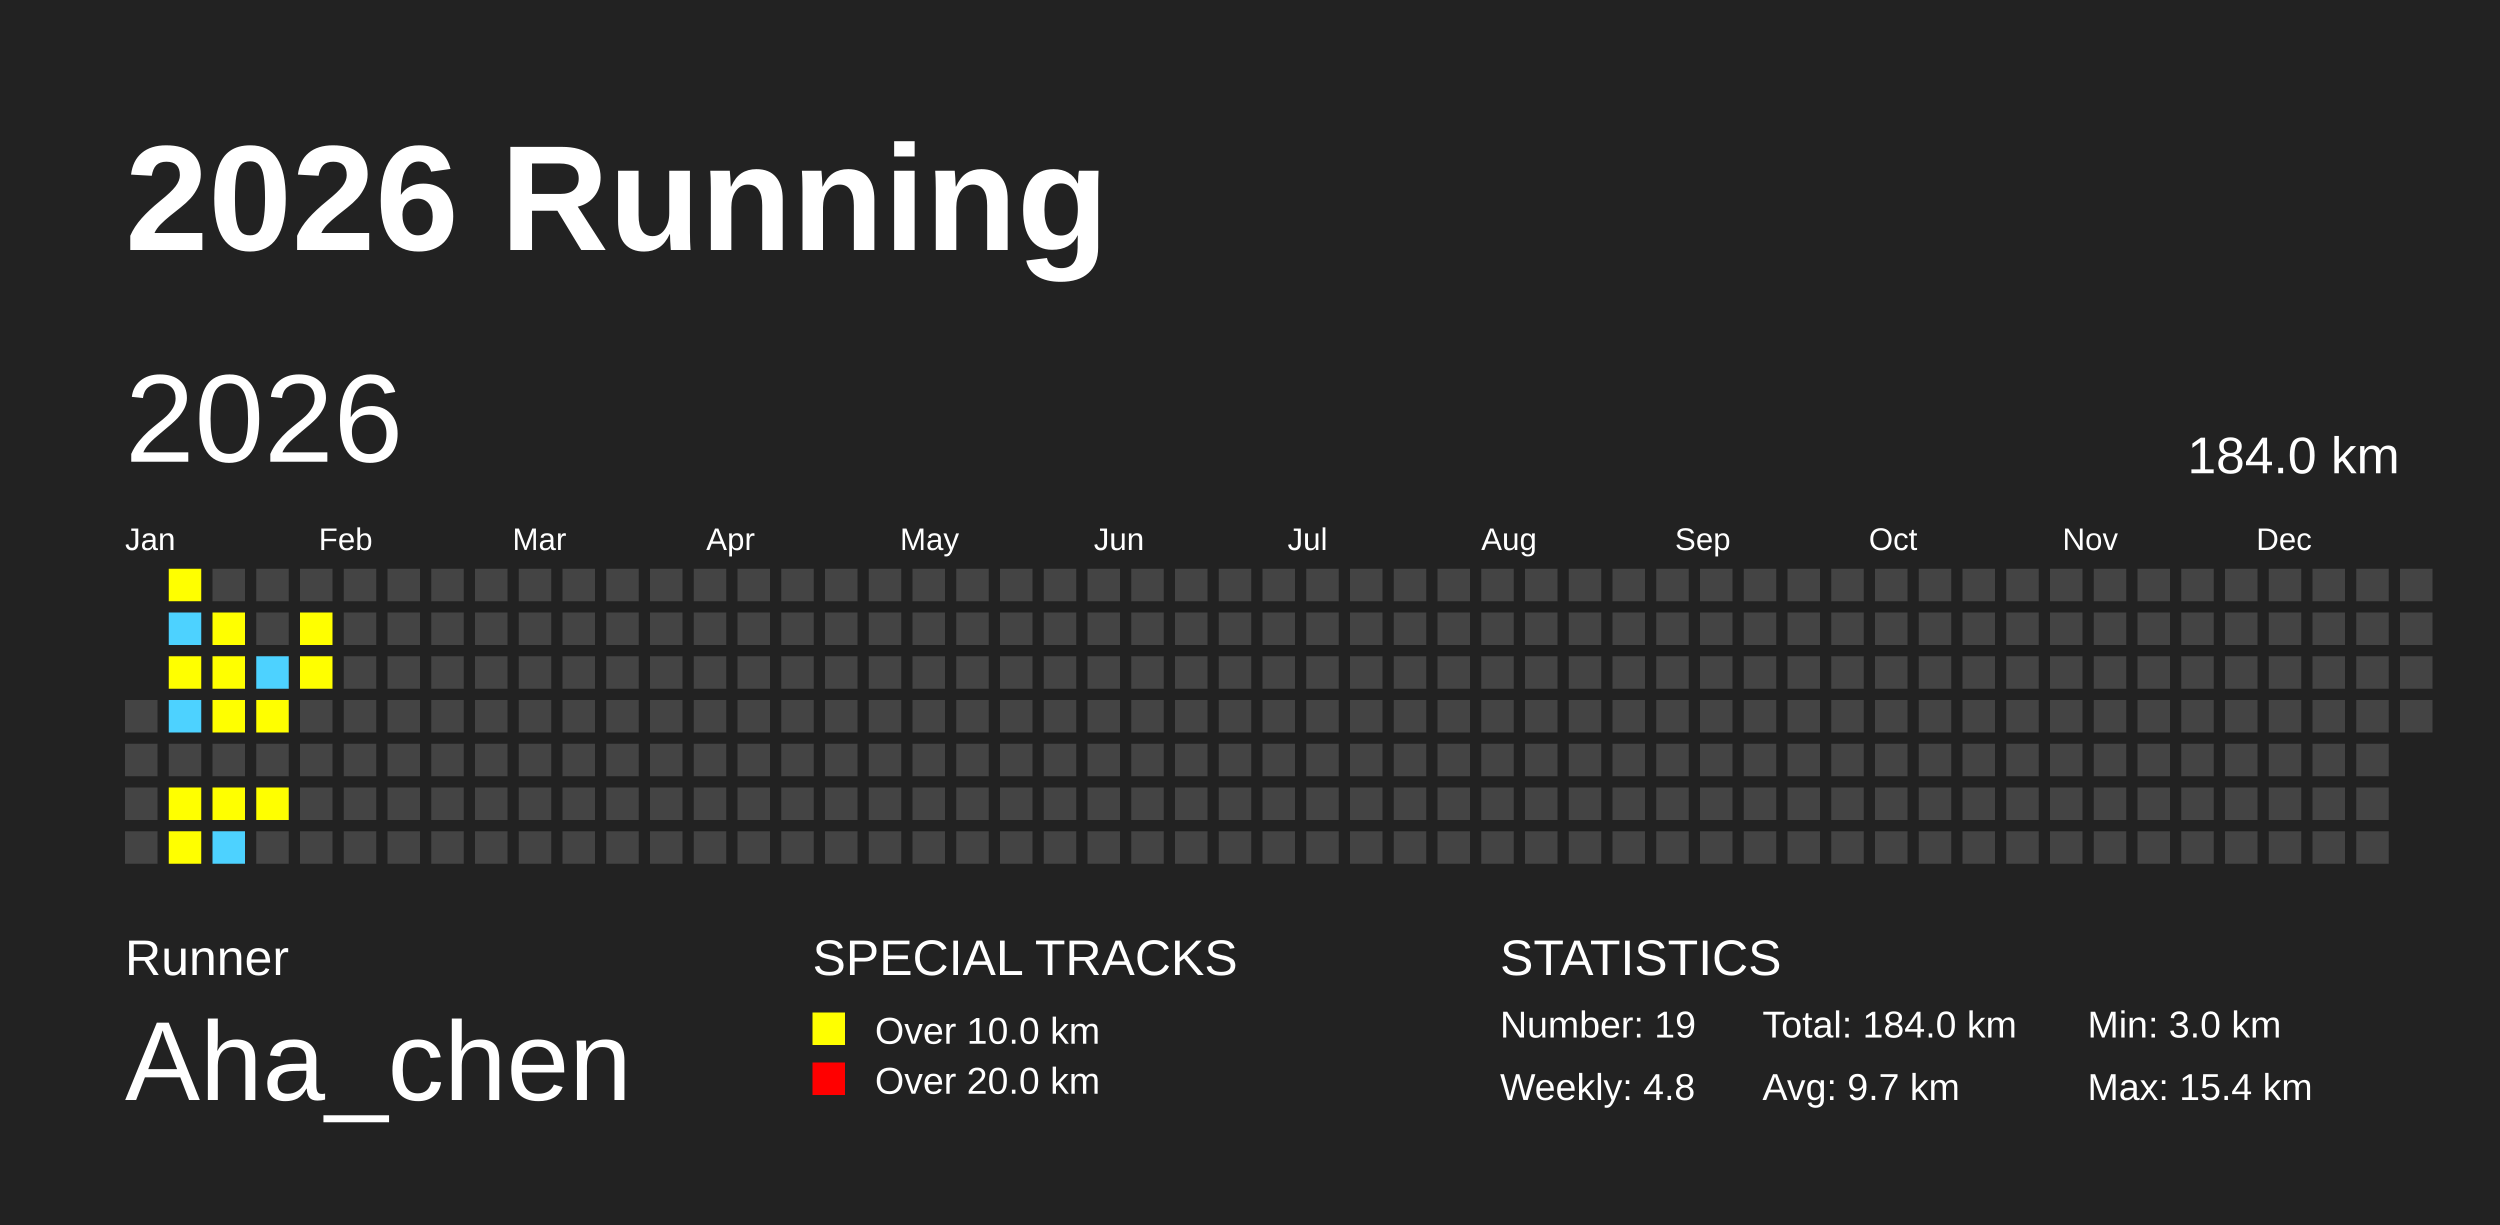
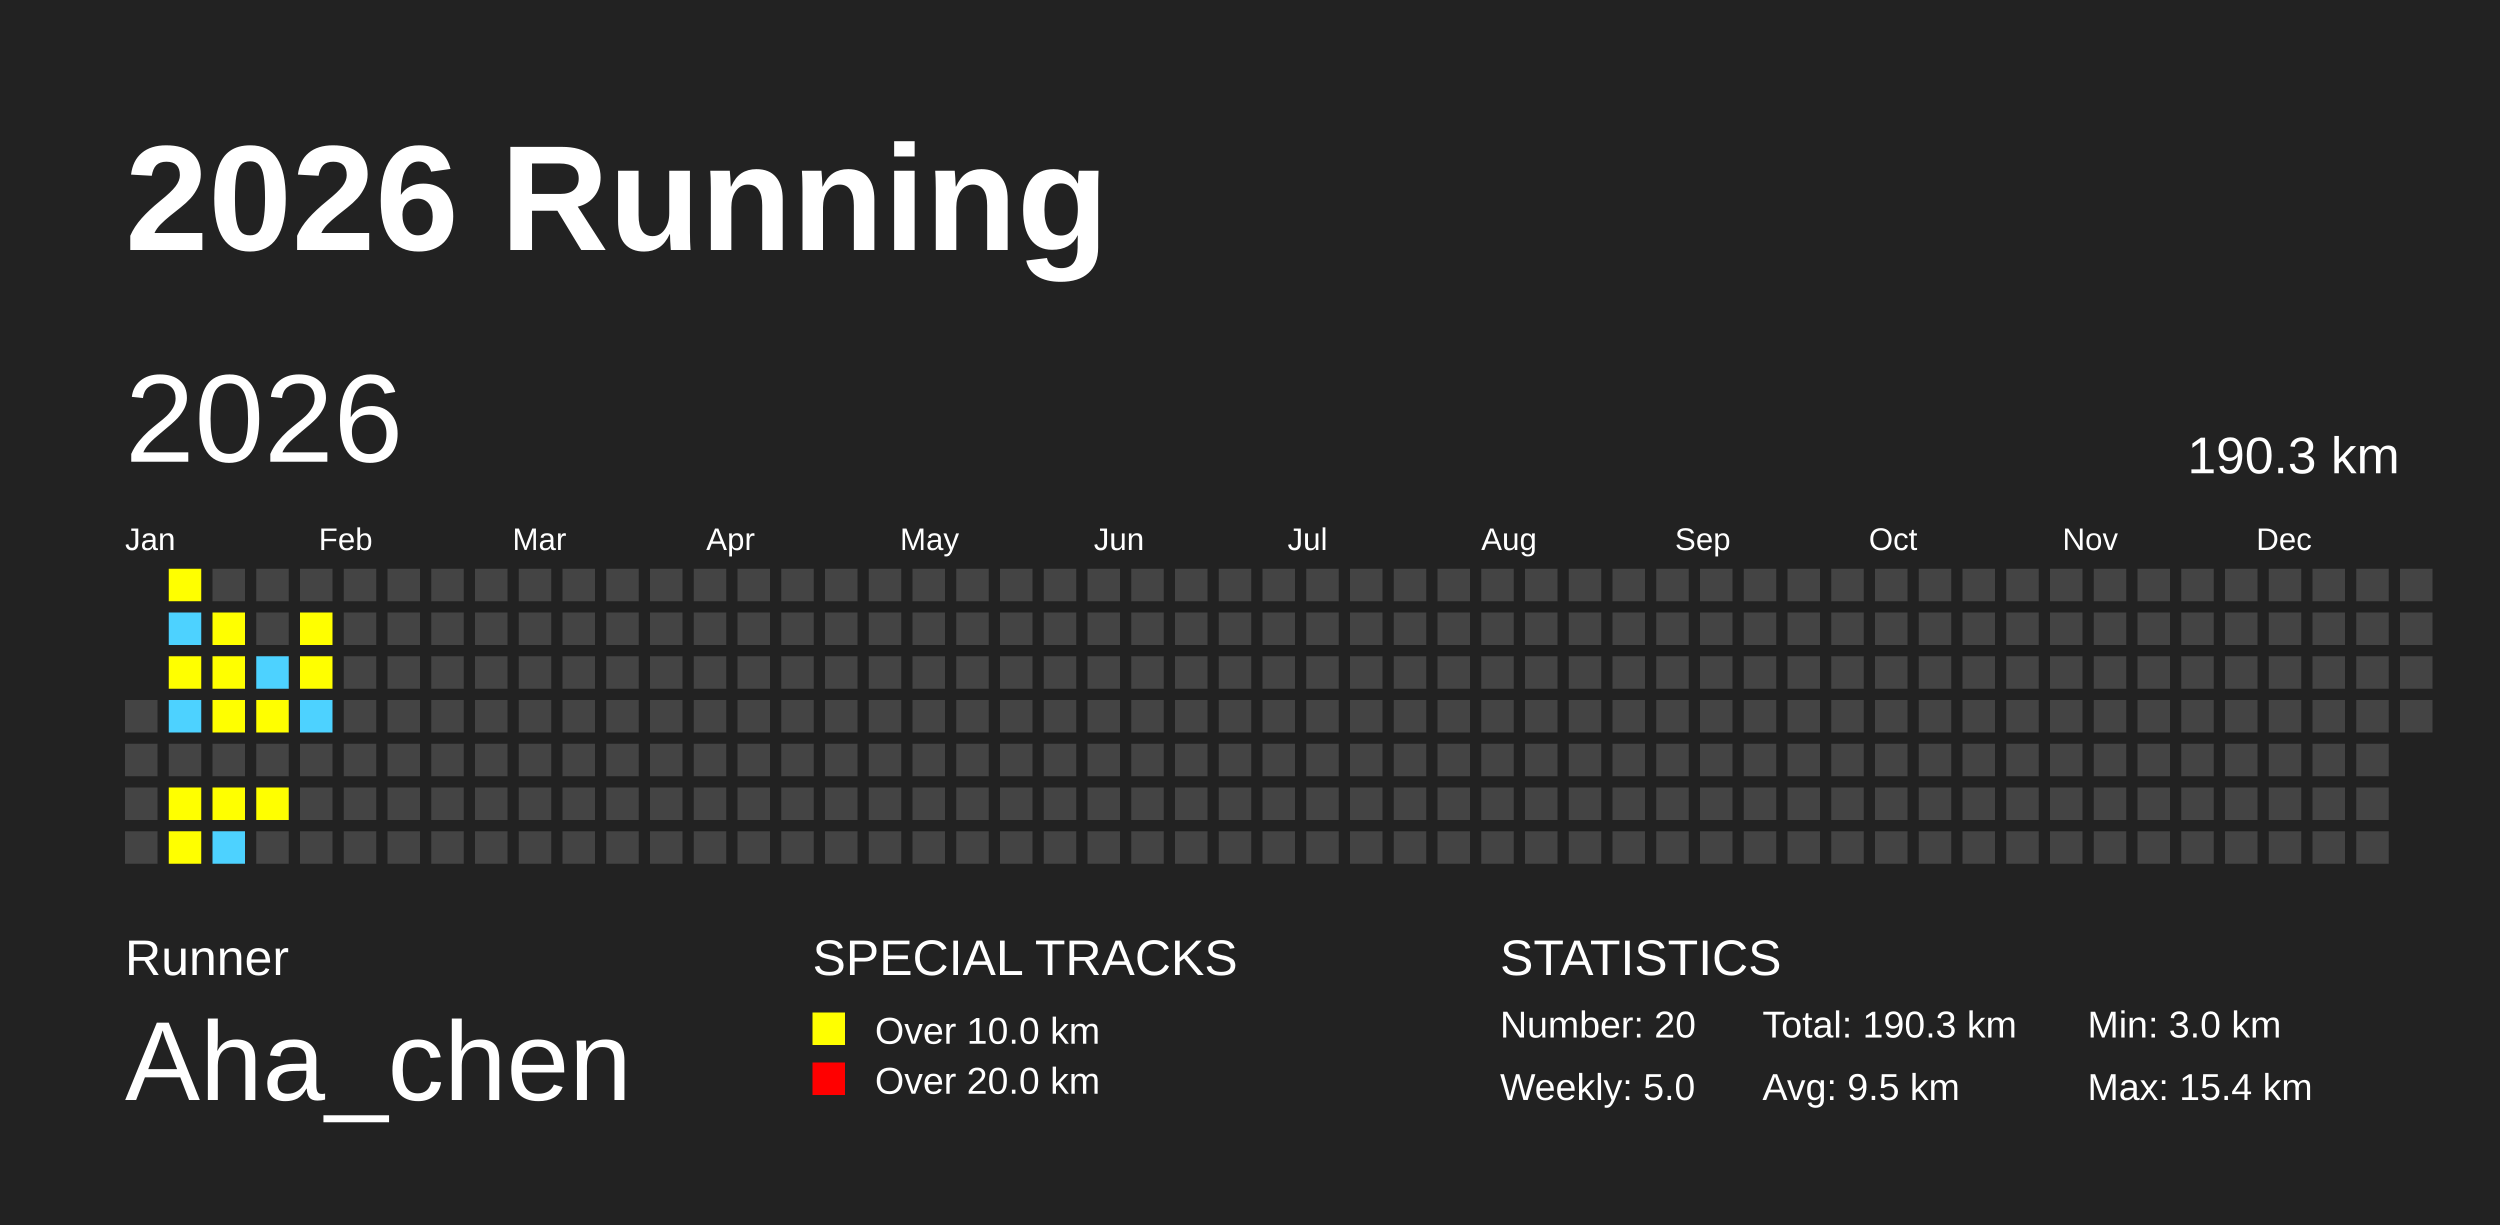
<svg xmlns="http://www.w3.org/2000/svg" baseProfile="full" height="98mm" version="1.1" viewBox="0,0,200,98" width="200mm">
  <defs />
  <rect fill="#222222" height="98" width="200" x="0" y="0" />
  <text fill="#FFFFFF" style="font-size:12px; font-family:Arial; font-weight:bold;" x="10" y="20">2026 Running</text>
  <text fill="#FFFFFF" style="font-size:4px; font-family:Arial" x="10" y="78">Runner</text>
  <text fill="#FFFFFF" style="font-size:9px; font-family:Arial" x="10" y="88">Aha_chen</text>
  <text fill="#FFFFFF" style="font-size:4px; font-family:Arial" x="65" y="78">SPECIAL TRACKS</text>
  <rect fill="yellow" height="2.6" width="2.6" x="65" y="81" />
  <text fill="#FFFFFF" style="font-size:3px; font-family:Arial" x="70" y="83.5">Over 10.0 km</text>
  <rect fill="red" height="2.6" width="2.6" x="65" y="85" />
  <text fill="#FFFFFF" style="font-size:3px; font-family:Arial" x="70" y="87.5">Over 20.0 km</text>
  <text fill="#FFFFFF" style="font-size:4px; font-family:Arial" x="120" y="78">STATISTICS</text>
-   <text fill="#FFFFFF" style="font-size:3px; font-family:Arial" x="120" y="83">Number: 19</text>
-   <text fill="#FFFFFF" style="font-size:3px; font-family:Arial" x="120" y="88">Weekly: 4.8</text>
-   <text fill="#FFFFFF" style="font-size:3px; font-family:Arial" x="141" y="83">Total: 184.0 km</text>
-   <text fill="#FFFFFF" style="font-size:3px; font-family:Arial" x="141" y="88">Avg: 9.7 km</text>
+   <text fill="#FFFFFF" style="font-size:3px; font-family:Arial" x="120" y="83">Number: 20</text>
+   <text fill="#FFFFFF" style="font-size:3px; font-family:Arial" x="120" y="88">Weekly: 5.0</text>
+   <text fill="#FFFFFF" style="font-size:3px; font-family:Arial" x="141" y="83">Total: 190.3 km</text>
+   <text fill="#FFFFFF" style="font-size:3px; font-family:Arial" x="141" y="88">Avg: 9.5 km</text>
  <text fill="#FFFFFF" style="font-size:3px; font-family:Arial" x="167" y="83">Min: 3.0 km</text>
  <text fill="#FFFFFF" style="font-size:3px; font-family:Arial" x="167" y="88">Max: 15.4 km</text>
  <text dominant-baseline="hanging" fill="#FFFFFF" style="font-size:10.0px; font-family:Arial;" x="10" y="30">2026</text>
-   <text dominant-baseline="hanging" fill="#FFFFFF" style="font-size:4.125px; font-family:Arial;" x="175" y="35">184.0 km</text>
+   <text dominant-baseline="hanging" fill="#FFFFFF" style="font-size:4.125px; font-family:Arial;" x="175" y="35">190.3 km</text>
  <text fill="#FFFFFF" style="font-size:2.5px; font-family:Arial" x="10.0" y="44">Jan</text>
  <text fill="#FFFFFF" style="font-size:2.5px; font-family:Arial" x="25.5" y="44">Feb</text>
  <text fill="#FFFFFF" style="font-size:2.5px; font-family:Arial" x="41.0" y="44">Mar</text>
  <text fill="#FFFFFF" style="font-size:2.5px; font-family:Arial" x="56.5" y="44">Apr</text>
  <text fill="#FFFFFF" style="font-size:2.5px; font-family:Arial" x="72.0" y="44">May</text>
  <text fill="#FFFFFF" style="font-size:2.5px; font-family:Arial" x="87.5" y="44">Jun</text>
  <text fill="#FFFFFF" style="font-size:2.5px; font-family:Arial" x="103.0" y="44">Jul</text>
  <text fill="#FFFFFF" style="font-size:2.5px; font-family:Arial" x="118.5" y="44">Aug</text>
  <text fill="#FFFFFF" style="font-size:2.5px; font-family:Arial" x="134.0" y="44">Sep</text>
  <text fill="#FFFFFF" style="font-size:2.5px; font-family:Arial" x="149.5" y="44">Oct</text>
  <text fill="#FFFFFF" style="font-size:2.5px; font-family:Arial" x="165.0" y="44">Nov</text>
  <text fill="#FFFFFF" style="font-size:2.5px; font-family:Arial" x="180.5" y="44">Dec</text>
  <rect fill="#444444" height="2.6" width="2.6" x="10.0" y="56.0" />
  <rect fill="#444444" height="2.6" width="2.6" x="10.0" y="59.5" />
  <rect fill="#444444" height="2.6" width="2.6" x="10.0" y="63.0" />
  <rect fill="#444444" height="2.6" width="2.6" x="10.0" y="66.5" />
  <rect fill="yellow" height="2.6" width="2.6" x="13.5" y="45.5" />
  <rect fill="#4DD2FF" height="2.6" width="2.6" x="13.5" y="49.0" />
  <rect fill="yellow" height="2.6" width="2.6" x="13.5" y="52.5" />
  <rect fill="#4DD2FF" height="2.6" width="2.6" x="13.5" y="56.0" />
  <rect fill="#444444" height="2.6" width="2.6" x="13.5" y="59.5" />
  <rect fill="yellow" height="2.6" width="2.6" x="13.5" y="63.0" />
  <rect fill="yellow" height="2.6" width="2.6" x="13.5" y="66.5" />
  <rect fill="#444444" height="2.6" width="2.6" x="17.0" y="45.5" />
  <rect fill="yellow" height="2.6" width="2.6" x="17.0" y="49.0" />
  <rect fill="yellow" height="2.6" width="2.6" x="17.0" y="52.5" />
  <rect fill="yellow" height="2.6" width="2.6" x="17.0" y="56.0" />
  <rect fill="#444444" height="2.6" width="2.6" x="17.0" y="59.5" />
  <rect fill="yellow" height="2.6" width="2.6" x="17.0" y="63.0" />
  <rect fill="#4DD2FF" height="2.6" width="2.6" x="17.0" y="66.5" />
  <rect fill="#444444" height="2.6" width="2.6" x="20.5" y="45.5" />
  <rect fill="#444444" height="2.6" width="2.6" x="20.5" y="49.0" />
  <rect fill="#4DD2FF" height="2.6" width="2.6" x="20.5" y="52.5" />
  <rect fill="yellow" height="2.6" width="2.6" x="20.5" y="56.0" />
  <rect fill="#444444" height="2.6" width="2.6" x="20.5" y="59.5" />
  <rect fill="yellow" height="2.6" width="2.6" x="20.5" y="63.0" />
  <rect fill="#444444" height="2.6" width="2.6" x="20.5" y="66.5" />
  <rect fill="#444444" height="2.6" width="2.6" x="24.0" y="45.5" />
  <rect fill="yellow" height="2.6" width="2.6" x="24.0" y="49.0" />
  <rect fill="yellow" height="2.6" width="2.6" x="24.0" y="52.5" />
-   <rect fill="#444444" height="2.6" width="2.6" x="24.0" y="56.0" />
+   <rect fill="#4DD2FF" height="2.6" width="2.6" x="24.0" y="56.0" />
  <rect fill="#444444" height="2.6" width="2.6" x="24.0" y="59.5" />
  <rect fill="#444444" height="2.6" width="2.6" x="24.0" y="63.0" />
  <rect fill="#444444" height="2.6" width="2.6" x="24.0" y="66.5" />
  <rect fill="#444444" height="2.6" width="2.6" x="27.5" y="45.5" />
  <rect fill="#444444" height="2.6" width="2.6" x="27.5" y="49.0" />
  <rect fill="#444444" height="2.6" width="2.6" x="27.5" y="52.5" />
  <rect fill="#444444" height="2.6" width="2.6" x="27.5" y="56.0" />
  <rect fill="#444444" height="2.6" width="2.6" x="27.5" y="59.5" />
  <rect fill="#444444" height="2.6" width="2.6" x="27.5" y="63.0" />
  <rect fill="#444444" height="2.6" width="2.6" x="27.5" y="66.5" />
  <rect fill="#444444" height="2.6" width="2.6" x="31.0" y="45.5" />
  <rect fill="#444444" height="2.6" width="2.6" x="31.0" y="49.0" />
  <rect fill="#444444" height="2.6" width="2.6" x="31.0" y="52.5" />
  <rect fill="#444444" height="2.6" width="2.6" x="31.0" y="56.0" />
  <rect fill="#444444" height="2.6" width="2.6" x="31.0" y="59.5" />
  <rect fill="#444444" height="2.6" width="2.6" x="31.0" y="63.0" />
  <rect fill="#444444" height="2.6" width="2.6" x="31.0" y="66.5" />
  <rect fill="#444444" height="2.6" width="2.6" x="34.5" y="45.5" />
  <rect fill="#444444" height="2.6" width="2.6" x="34.5" y="49.0" />
  <rect fill="#444444" height="2.6" width="2.6" x="34.5" y="52.5" />
  <rect fill="#444444" height="2.6" width="2.6" x="34.5" y="56.0" />
  <rect fill="#444444" height="2.6" width="2.6" x="34.5" y="59.5" />
  <rect fill="#444444" height="2.6" width="2.6" x="34.5" y="63.0" />
  <rect fill="#444444" height="2.6" width="2.6" x="34.5" y="66.5" />
  <rect fill="#444444" height="2.6" width="2.6" x="38.0" y="45.5" />
  <rect fill="#444444" height="2.6" width="2.6" x="38.0" y="49.0" />
  <rect fill="#444444" height="2.6" width="2.6" x="38.0" y="52.5" />
  <rect fill="#444444" height="2.6" width="2.6" x="38.0" y="56.0" />
  <rect fill="#444444" height="2.6" width="2.6" x="38.0" y="59.5" />
  <rect fill="#444444" height="2.6" width="2.6" x="38.0" y="63.0" />
  <rect fill="#444444" height="2.6" width="2.6" x="38.0" y="66.5" />
  <rect fill="#444444" height="2.6" width="2.6" x="41.5" y="45.5" />
  <rect fill="#444444" height="2.6" width="2.6" x="41.5" y="49.0" />
  <rect fill="#444444" height="2.6" width="2.6" x="41.5" y="52.5" />
  <rect fill="#444444" height="2.6" width="2.6" x="41.5" y="56.0" />
  <rect fill="#444444" height="2.6" width="2.6" x="41.5" y="59.5" />
  <rect fill="#444444" height="2.6" width="2.6" x="41.5" y="63.0" />
  <rect fill="#444444" height="2.6" width="2.6" x="41.5" y="66.5" />
  <rect fill="#444444" height="2.6" width="2.6" x="45.0" y="45.5" />
  <rect fill="#444444" height="2.6" width="2.6" x="45.0" y="49.0" />
  <rect fill="#444444" height="2.6" width="2.6" x="45.0" y="52.5" />
  <rect fill="#444444" height="2.6" width="2.6" x="45.0" y="56.0" />
  <rect fill="#444444" height="2.6" width="2.6" x="45.0" y="59.5" />
  <rect fill="#444444" height="2.6" width="2.6" x="45.0" y="63.0" />
  <rect fill="#444444" height="2.6" width="2.6" x="45.0" y="66.5" />
  <rect fill="#444444" height="2.6" width="2.6" x="48.5" y="45.5" />
  <rect fill="#444444" height="2.6" width="2.6" x="48.5" y="49.0" />
  <rect fill="#444444" height="2.6" width="2.6" x="48.5" y="52.5" />
  <rect fill="#444444" height="2.6" width="2.6" x="48.5" y="56.0" />
  <rect fill="#444444" height="2.6" width="2.6" x="48.5" y="59.5" />
  <rect fill="#444444" height="2.6" width="2.6" x="48.5" y="63.0" />
  <rect fill="#444444" height="2.6" width="2.6" x="48.5" y="66.5" />
  <rect fill="#444444" height="2.6" width="2.6" x="52.0" y="45.5" />
  <rect fill="#444444" height="2.6" width="2.6" x="52.0" y="49.0" />
  <rect fill="#444444" height="2.6" width="2.6" x="52.0" y="52.5" />
  <rect fill="#444444" height="2.6" width="2.6" x="52.0" y="56.0" />
  <rect fill="#444444" height="2.6" width="2.6" x="52.0" y="59.5" />
  <rect fill="#444444" height="2.6" width="2.6" x="52.0" y="63.0" />
  <rect fill="#444444" height="2.6" width="2.6" x="52.0" y="66.5" />
  <rect fill="#444444" height="2.6" width="2.6" x="55.5" y="45.5" />
  <rect fill="#444444" height="2.6" width="2.6" x="55.5" y="49.0" />
  <rect fill="#444444" height="2.6" width="2.6" x="55.5" y="52.5" />
  <rect fill="#444444" height="2.6" width="2.6" x="55.5" y="56.0" />
  <rect fill="#444444" height="2.6" width="2.6" x="55.5" y="59.5" />
  <rect fill="#444444" height="2.6" width="2.6" x="55.5" y="63.0" />
  <rect fill="#444444" height="2.6" width="2.6" x="55.5" y="66.5" />
  <rect fill="#444444" height="2.6" width="2.6" x="59.0" y="45.5" />
  <rect fill="#444444" height="2.6" width="2.6" x="59.0" y="49.0" />
  <rect fill="#444444" height="2.6" width="2.6" x="59.0" y="52.5" />
  <rect fill="#444444" height="2.6" width="2.6" x="59.0" y="56.0" />
  <rect fill="#444444" height="2.6" width="2.6" x="59.0" y="59.5" />
  <rect fill="#444444" height="2.6" width="2.6" x="59.0" y="63.0" />
  <rect fill="#444444" height="2.6" width="2.6" x="59.0" y="66.5" />
  <rect fill="#444444" height="2.6" width="2.6" x="62.5" y="45.5" />
  <rect fill="#444444" height="2.6" width="2.6" x="62.5" y="49.0" />
  <rect fill="#444444" height="2.6" width="2.6" x="62.5" y="52.5" />
  <rect fill="#444444" height="2.6" width="2.6" x="62.5" y="56.0" />
  <rect fill="#444444" height="2.6" width="2.6" x="62.5" y="59.5" />
  <rect fill="#444444" height="2.6" width="2.6" x="62.5" y="63.0" />
  <rect fill="#444444" height="2.6" width="2.6" x="62.5" y="66.5" />
  <rect fill="#444444" height="2.6" width="2.6" x="66.0" y="45.5" />
  <rect fill="#444444" height="2.6" width="2.6" x="66.0" y="49.0" />
  <rect fill="#444444" height="2.6" width="2.6" x="66.0" y="52.5" />
  <rect fill="#444444" height="2.6" width="2.6" x="66.0" y="56.0" />
  <rect fill="#444444" height="2.6" width="2.6" x="66.0" y="59.5" />
  <rect fill="#444444" height="2.6" width="2.6" x="66.0" y="63.0" />
  <rect fill="#444444" height="2.6" width="2.6" x="66.0" y="66.5" />
  <rect fill="#444444" height="2.6" width="2.6" x="69.5" y="45.5" />
  <rect fill="#444444" height="2.6" width="2.6" x="69.5" y="49.0" />
  <rect fill="#444444" height="2.6" width="2.6" x="69.5" y="52.5" />
  <rect fill="#444444" height="2.6" width="2.6" x="69.5" y="56.0" />
  <rect fill="#444444" height="2.6" width="2.6" x="69.5" y="59.5" />
  <rect fill="#444444" height="2.6" width="2.6" x="69.5" y="63.0" />
  <rect fill="#444444" height="2.6" width="2.6" x="69.5" y="66.5" />
  <rect fill="#444444" height="2.6" width="2.6" x="73.0" y="45.5" />
  <rect fill="#444444" height="2.6" width="2.6" x="73.0" y="49.0" />
  <rect fill="#444444" height="2.6" width="2.6" x="73.0" y="52.5" />
  <rect fill="#444444" height="2.6" width="2.6" x="73.0" y="56.0" />
  <rect fill="#444444" height="2.6" width="2.6" x="73.0" y="59.5" />
  <rect fill="#444444" height="2.6" width="2.6" x="73.0" y="63.0" />
  <rect fill="#444444" height="2.6" width="2.6" x="73.0" y="66.5" />
  <rect fill="#444444" height="2.6" width="2.6" x="76.5" y="45.5" />
  <rect fill="#444444" height="2.6" width="2.6" x="76.5" y="49.0" />
  <rect fill="#444444" height="2.6" width="2.6" x="76.5" y="52.5" />
  <rect fill="#444444" height="2.6" width="2.6" x="76.5" y="56.0" />
  <rect fill="#444444" height="2.6" width="2.6" x="76.5" y="59.5" />
  <rect fill="#444444" height="2.6" width="2.6" x="76.5" y="63.0" />
  <rect fill="#444444" height="2.6" width="2.6" x="76.5" y="66.5" />
  <rect fill="#444444" height="2.6" width="2.6" x="80.0" y="45.5" />
  <rect fill="#444444" height="2.6" width="2.6" x="80.0" y="49.0" />
  <rect fill="#444444" height="2.6" width="2.6" x="80.0" y="52.5" />
  <rect fill="#444444" height="2.6" width="2.6" x="80.0" y="56.0" />
  <rect fill="#444444" height="2.6" width="2.6" x="80.0" y="59.5" />
  <rect fill="#444444" height="2.6" width="2.6" x="80.0" y="63.0" />
  <rect fill="#444444" height="2.6" width="2.6" x="80.0" y="66.5" />
  <rect fill="#444444" height="2.6" width="2.6" x="83.5" y="45.5" />
  <rect fill="#444444" height="2.6" width="2.6" x="83.5" y="49.0" />
  <rect fill="#444444" height="2.6" width="2.6" x="83.5" y="52.5" />
  <rect fill="#444444" height="2.6" width="2.6" x="83.5" y="56.0" />
  <rect fill="#444444" height="2.6" width="2.6" x="83.5" y="59.5" />
  <rect fill="#444444" height="2.6" width="2.6" x="83.5" y="63.0" />
  <rect fill="#444444" height="2.6" width="2.6" x="83.5" y="66.5" />
  <rect fill="#444444" height="2.6" width="2.6" x="87.0" y="45.5" />
  <rect fill="#444444" height="2.6" width="2.6" x="87.0" y="49.0" />
  <rect fill="#444444" height="2.6" width="2.6" x="87.0" y="52.5" />
  <rect fill="#444444" height="2.6" width="2.6" x="87.0" y="56.0" />
  <rect fill="#444444" height="2.6" width="2.6" x="87.0" y="59.5" />
  <rect fill="#444444" height="2.6" width="2.6" x="87.0" y="63.0" />
  <rect fill="#444444" height="2.6" width="2.6" x="87.0" y="66.5" />
  <rect fill="#444444" height="2.6" width="2.6" x="90.5" y="45.5" />
  <rect fill="#444444" height="2.6" width="2.6" x="90.5" y="49.0" />
  <rect fill="#444444" height="2.6" width="2.6" x="90.5" y="52.5" />
  <rect fill="#444444" height="2.6" width="2.6" x="90.5" y="56.0" />
  <rect fill="#444444" height="2.6" width="2.6" x="90.5" y="59.5" />
  <rect fill="#444444" height="2.6" width="2.6" x="90.5" y="63.0" />
  <rect fill="#444444" height="2.6" width="2.6" x="90.5" y="66.5" />
  <rect fill="#444444" height="2.6" width="2.6" x="94.0" y="45.5" />
  <rect fill="#444444" height="2.6" width="2.6" x="94.0" y="49.0" />
  <rect fill="#444444" height="2.6" width="2.6" x="94.0" y="52.5" />
  <rect fill="#444444" height="2.6" width="2.6" x="94.0" y="56.0" />
  <rect fill="#444444" height="2.6" width="2.6" x="94.0" y="59.5" />
  <rect fill="#444444" height="2.6" width="2.6" x="94.0" y="63.0" />
  <rect fill="#444444" height="2.6" width="2.6" x="94.0" y="66.5" />
  <rect fill="#444444" height="2.6" width="2.6" x="97.5" y="45.5" />
  <rect fill="#444444" height="2.6" width="2.6" x="97.5" y="49.0" />
  <rect fill="#444444" height="2.6" width="2.6" x="97.5" y="52.5" />
  <rect fill="#444444" height="2.6" width="2.6" x="97.5" y="56.0" />
  <rect fill="#444444" height="2.6" width="2.6" x="97.5" y="59.5" />
  <rect fill="#444444" height="2.6" width="2.6" x="97.5" y="63.0" />
  <rect fill="#444444" height="2.6" width="2.6" x="97.5" y="66.5" />
  <rect fill="#444444" height="2.6" width="2.6" x="101.0" y="45.5" />
  <rect fill="#444444" height="2.6" width="2.6" x="101.0" y="49.0" />
  <rect fill="#444444" height="2.6" width="2.6" x="101.0" y="52.5" />
  <rect fill="#444444" height="2.6" width="2.6" x="101.0" y="56.0" />
  <rect fill="#444444" height="2.6" width="2.6" x="101.0" y="59.5" />
  <rect fill="#444444" height="2.6" width="2.6" x="101.0" y="63.0" />
  <rect fill="#444444" height="2.6" width="2.6" x="101.0" y="66.5" />
  <rect fill="#444444" height="2.6" width="2.6" x="104.5" y="45.5" />
  <rect fill="#444444" height="2.6" width="2.6" x="104.5" y="49.0" />
  <rect fill="#444444" height="2.6" width="2.6" x="104.5" y="52.5" />
  <rect fill="#444444" height="2.6" width="2.6" x="104.5" y="56.0" />
  <rect fill="#444444" height="2.6" width="2.6" x="104.5" y="59.5" />
  <rect fill="#444444" height="2.6" width="2.6" x="104.5" y="63.0" />
  <rect fill="#444444" height="2.6" width="2.6" x="104.5" y="66.5" />
  <rect fill="#444444" height="2.6" width="2.6" x="108.0" y="45.5" />
  <rect fill="#444444" height="2.6" width="2.6" x="108.0" y="49.0" />
  <rect fill="#444444" height="2.6" width="2.6" x="108.0" y="52.5" />
  <rect fill="#444444" height="2.6" width="2.6" x="108.0" y="56.0" />
  <rect fill="#444444" height="2.6" width="2.6" x="108.0" y="59.5" />
  <rect fill="#444444" height="2.6" width="2.6" x="108.0" y="63.0" />
  <rect fill="#444444" height="2.6" width="2.6" x="108.0" y="66.5" />
  <rect fill="#444444" height="2.6" width="2.6" x="111.5" y="45.5" />
  <rect fill="#444444" height="2.6" width="2.6" x="111.5" y="49.0" />
  <rect fill="#444444" height="2.6" width="2.6" x="111.5" y="52.5" />
  <rect fill="#444444" height="2.6" width="2.6" x="111.5" y="56.0" />
  <rect fill="#444444" height="2.6" width="2.6" x="111.5" y="59.5" />
  <rect fill="#444444" height="2.6" width="2.6" x="111.5" y="63.0" />
  <rect fill="#444444" height="2.6" width="2.6" x="111.5" y="66.5" />
  <rect fill="#444444" height="2.6" width="2.6" x="115.0" y="45.5" />
  <rect fill="#444444" height="2.6" width="2.6" x="115.0" y="49.0" />
  <rect fill="#444444" height="2.6" width="2.6" x="115.0" y="52.5" />
  <rect fill="#444444" height="2.6" width="2.6" x="115.0" y="56.0" />
  <rect fill="#444444" height="2.6" width="2.6" x="115.0" y="59.5" />
  <rect fill="#444444" height="2.6" width="2.6" x="115.0" y="63.0" />
  <rect fill="#444444" height="2.6" width="2.6" x="115.0" y="66.5" />
  <rect fill="#444444" height="2.6" width="2.6" x="118.5" y="45.5" />
  <rect fill="#444444" height="2.6" width="2.6" x="118.5" y="49.0" />
  <rect fill="#444444" height="2.6" width="2.6" x="118.5" y="52.5" />
  <rect fill="#444444" height="2.6" width="2.6" x="118.5" y="56.0" />
  <rect fill="#444444" height="2.6" width="2.6" x="118.5" y="59.5" />
  <rect fill="#444444" height="2.6" width="2.6" x="118.5" y="63.0" />
  <rect fill="#444444" height="2.6" width="2.6" x="118.5" y="66.5" />
  <rect fill="#444444" height="2.6" width="2.6" x="122.0" y="45.5" />
  <rect fill="#444444" height="2.6" width="2.6" x="122.0" y="49.0" />
  <rect fill="#444444" height="2.6" width="2.6" x="122.0" y="52.5" />
  <rect fill="#444444" height="2.6" width="2.6" x="122.0" y="56.0" />
  <rect fill="#444444" height="2.6" width="2.6" x="122.0" y="59.5" />
  <rect fill="#444444" height="2.6" width="2.6" x="122.0" y="63.0" />
  <rect fill="#444444" height="2.6" width="2.6" x="122.0" y="66.5" />
  <rect fill="#444444" height="2.6" width="2.6" x="125.5" y="45.5" />
  <rect fill="#444444" height="2.6" width="2.6" x="125.5" y="49.0" />
  <rect fill="#444444" height="2.6" width="2.6" x="125.5" y="52.5" />
  <rect fill="#444444" height="2.6" width="2.6" x="125.5" y="56.0" />
  <rect fill="#444444" height="2.6" width="2.6" x="125.5" y="59.5" />
  <rect fill="#444444" height="2.6" width="2.6" x="125.5" y="63.0" />
  <rect fill="#444444" height="2.6" width="2.6" x="125.5" y="66.5" />
  <rect fill="#444444" height="2.6" width="2.6" x="129.0" y="45.5" />
  <rect fill="#444444" height="2.6" width="2.6" x="129.0" y="49.0" />
  <rect fill="#444444" height="2.6" width="2.6" x="129.0" y="52.5" />
  <rect fill="#444444" height="2.6" width="2.6" x="129.0" y="56.0" />
  <rect fill="#444444" height="2.6" width="2.6" x="129.0" y="59.5" />
  <rect fill="#444444" height="2.6" width="2.6" x="129.0" y="63.0" />
  <rect fill="#444444" height="2.6" width="2.6" x="129.0" y="66.5" />
  <rect fill="#444444" height="2.6" width="2.6" x="132.5" y="45.5" />
  <rect fill="#444444" height="2.6" width="2.6" x="132.5" y="49.0" />
  <rect fill="#444444" height="2.6" width="2.6" x="132.5" y="52.5" />
  <rect fill="#444444" height="2.6" width="2.6" x="132.5" y="56.0" />
  <rect fill="#444444" height="2.6" width="2.6" x="132.5" y="59.5" />
  <rect fill="#444444" height="2.6" width="2.6" x="132.5" y="63.0" />
  <rect fill="#444444" height="2.6" width="2.6" x="132.5" y="66.5" />
  <rect fill="#444444" height="2.6" width="2.6" x="136.0" y="45.5" />
  <rect fill="#444444" height="2.6" width="2.6" x="136.0" y="49.0" />
  <rect fill="#444444" height="2.6" width="2.6" x="136.0" y="52.5" />
  <rect fill="#444444" height="2.6" width="2.6" x="136.0" y="56.0" />
  <rect fill="#444444" height="2.6" width="2.6" x="136.0" y="59.5" />
  <rect fill="#444444" height="2.6" width="2.6" x="136.0" y="63.0" />
  <rect fill="#444444" height="2.6" width="2.6" x="136.0" y="66.5" />
  <rect fill="#444444" height="2.6" width="2.6" x="139.5" y="45.5" />
  <rect fill="#444444" height="2.6" width="2.6" x="139.5" y="49.0" />
  <rect fill="#444444" height="2.6" width="2.6" x="139.5" y="52.5" />
  <rect fill="#444444" height="2.6" width="2.6" x="139.5" y="56.0" />
  <rect fill="#444444" height="2.6" width="2.6" x="139.5" y="59.5" />
  <rect fill="#444444" height="2.6" width="2.6" x="139.5" y="63.0" />
  <rect fill="#444444" height="2.6" width="2.6" x="139.5" y="66.5" />
  <rect fill="#444444" height="2.6" width="2.6" x="143.0" y="45.5" />
  <rect fill="#444444" height="2.6" width="2.6" x="143.0" y="49.0" />
  <rect fill="#444444" height="2.6" width="2.6" x="143.0" y="52.5" />
  <rect fill="#444444" height="2.6" width="2.6" x="143.0" y="56.0" />
  <rect fill="#444444" height="2.6" width="2.6" x="143.0" y="59.5" />
  <rect fill="#444444" height="2.6" width="2.6" x="143.0" y="63.0" />
  <rect fill="#444444" height="2.6" width="2.6" x="143.0" y="66.5" />
  <rect fill="#444444" height="2.6" width="2.6" x="146.5" y="45.5" />
  <rect fill="#444444" height="2.6" width="2.6" x="146.5" y="49.0" />
  <rect fill="#444444" height="2.6" width="2.6" x="146.5" y="52.5" />
  <rect fill="#444444" height="2.6" width="2.6" x="146.5" y="56.0" />
  <rect fill="#444444" height="2.6" width="2.6" x="146.5" y="59.5" />
  <rect fill="#444444" height="2.6" width="2.6" x="146.5" y="63.0" />
  <rect fill="#444444" height="2.6" width="2.6" x="146.5" y="66.5" />
  <rect fill="#444444" height="2.6" width="2.6" x="150.0" y="45.5" />
  <rect fill="#444444" height="2.6" width="2.6" x="150.0" y="49.0" />
  <rect fill="#444444" height="2.6" width="2.6" x="150.0" y="52.5" />
  <rect fill="#444444" height="2.6" width="2.6" x="150.0" y="56.0" />
  <rect fill="#444444" height="2.6" width="2.6" x="150.0" y="59.5" />
  <rect fill="#444444" height="2.6" width="2.6" x="150.0" y="63.0" />
  <rect fill="#444444" height="2.6" width="2.6" x="150.0" y="66.5" />
  <rect fill="#444444" height="2.6" width="2.6" x="153.5" y="45.5" />
  <rect fill="#444444" height="2.6" width="2.6" x="153.5" y="49.0" />
  <rect fill="#444444" height="2.6" width="2.6" x="153.5" y="52.5" />
  <rect fill="#444444" height="2.6" width="2.6" x="153.5" y="56.0" />
  <rect fill="#444444" height="2.6" width="2.6" x="153.5" y="59.5" />
  <rect fill="#444444" height="2.6" width="2.6" x="153.5" y="63.0" />
  <rect fill="#444444" height="2.6" width="2.6" x="153.5" y="66.5" />
  <rect fill="#444444" height="2.6" width="2.6" x="157.0" y="45.5" />
  <rect fill="#444444" height="2.6" width="2.6" x="157.0" y="49.0" />
  <rect fill="#444444" height="2.6" width="2.6" x="157.0" y="52.5" />
  <rect fill="#444444" height="2.6" width="2.6" x="157.0" y="56.0" />
  <rect fill="#444444" height="2.6" width="2.6" x="157.0" y="59.5" />
  <rect fill="#444444" height="2.6" width="2.6" x="157.0" y="63.0" />
  <rect fill="#444444" height="2.6" width="2.6" x="157.0" y="66.5" />
  <rect fill="#444444" height="2.6" width="2.6" x="160.5" y="45.5" />
  <rect fill="#444444" height="2.6" width="2.6" x="160.5" y="49.0" />
  <rect fill="#444444" height="2.6" width="2.6" x="160.5" y="52.5" />
  <rect fill="#444444" height="2.6" width="2.6" x="160.5" y="56.0" />
  <rect fill="#444444" height="2.6" width="2.6" x="160.5" y="59.5" />
  <rect fill="#444444" height="2.6" width="2.6" x="160.5" y="63.0" />
  <rect fill="#444444" height="2.6" width="2.6" x="160.5" y="66.5" />
  <rect fill="#444444" height="2.6" width="2.6" x="164.0" y="45.5" />
  <rect fill="#444444" height="2.6" width="2.6" x="164.0" y="49.0" />
  <rect fill="#444444" height="2.6" width="2.6" x="164.0" y="52.5" />
  <rect fill="#444444" height="2.6" width="2.6" x="164.0" y="56.0" />
  <rect fill="#444444" height="2.6" width="2.6" x="164.0" y="59.5" />
  <rect fill="#444444" height="2.6" width="2.6" x="164.0" y="63.0" />
  <rect fill="#444444" height="2.6" width="2.6" x="164.0" y="66.5" />
  <rect fill="#444444" height="2.6" width="2.6" x="167.5" y="45.5" />
  <rect fill="#444444" height="2.6" width="2.6" x="167.5" y="49.0" />
  <rect fill="#444444" height="2.6" width="2.6" x="167.5" y="52.5" />
  <rect fill="#444444" height="2.6" width="2.6" x="167.5" y="56.0" />
  <rect fill="#444444" height="2.6" width="2.6" x="167.5" y="59.5" />
  <rect fill="#444444" height="2.6" width="2.6" x="167.5" y="63.0" />
  <rect fill="#444444" height="2.6" width="2.6" x="167.5" y="66.5" />
  <rect fill="#444444" height="2.6" width="2.6" x="171.0" y="45.5" />
  <rect fill="#444444" height="2.6" width="2.6" x="171.0" y="49.0" />
  <rect fill="#444444" height="2.6" width="2.6" x="171.0" y="52.5" />
  <rect fill="#444444" height="2.6" width="2.6" x="171.0" y="56.0" />
  <rect fill="#444444" height="2.6" width="2.6" x="171.0" y="59.5" />
  <rect fill="#444444" height="2.6" width="2.6" x="171.0" y="63.0" />
  <rect fill="#444444" height="2.6" width="2.6" x="171.0" y="66.5" />
  <rect fill="#444444" height="2.6" width="2.6" x="174.5" y="45.5" />
  <rect fill="#444444" height="2.6" width="2.6" x="174.5" y="49.0" />
  <rect fill="#444444" height="2.6" width="2.6" x="174.5" y="52.5" />
  <rect fill="#444444" height="2.6" width="2.6" x="174.5" y="56.0" />
  <rect fill="#444444" height="2.6" width="2.6" x="174.5" y="59.5" />
  <rect fill="#444444" height="2.6" width="2.6" x="174.5" y="63.0" />
  <rect fill="#444444" height="2.6" width="2.6" x="174.5" y="66.5" />
  <rect fill="#444444" height="2.6" width="2.6" x="178.0" y="45.5" />
  <rect fill="#444444" height="2.6" width="2.6" x="178.0" y="49.0" />
  <rect fill="#444444" height="2.6" width="2.6" x="178.0" y="52.5" />
  <rect fill="#444444" height="2.6" width="2.6" x="178.0" y="56.0" />
  <rect fill="#444444" height="2.6" width="2.6" x="178.0" y="59.5" />
  <rect fill="#444444" height="2.6" width="2.6" x="178.0" y="63.0" />
  <rect fill="#444444" height="2.6" width="2.6" x="178.0" y="66.5" />
  <rect fill="#444444" height="2.6" width="2.6" x="181.5" y="45.5" />
  <rect fill="#444444" height="2.6" width="2.6" x="181.5" y="49.0" />
  <rect fill="#444444" height="2.6" width="2.6" x="181.5" y="52.5" />
  <rect fill="#444444" height="2.6" width="2.6" x="181.5" y="56.0" />
  <rect fill="#444444" height="2.6" width="2.6" x="181.5" y="59.5" />
  <rect fill="#444444" height="2.6" width="2.6" x="181.5" y="63.0" />
  <rect fill="#444444" height="2.6" width="2.6" x="181.5" y="66.5" />
  <rect fill="#444444" height="2.6" width="2.6" x="185.0" y="45.5" />
  <rect fill="#444444" height="2.6" width="2.6" x="185.0" y="49.0" />
  <rect fill="#444444" height="2.6" width="2.6" x="185.0" y="52.5" />
  <rect fill="#444444" height="2.6" width="2.6" x="185.0" y="56.0" />
  <rect fill="#444444" height="2.6" width="2.6" x="185.0" y="59.5" />
  <rect fill="#444444" height="2.6" width="2.6" x="185.0" y="63.0" />
  <rect fill="#444444" height="2.6" width="2.6" x="185.0" y="66.5" />
  <rect fill="#444444" height="2.6" width="2.6" x="188.5" y="45.5" />
  <rect fill="#444444" height="2.6" width="2.6" x="188.5" y="49.0" />
  <rect fill="#444444" height="2.6" width="2.6" x="188.5" y="52.5" />
  <rect fill="#444444" height="2.6" width="2.6" x="188.5" y="56.0" />
  <rect fill="#444444" height="2.6" width="2.6" x="188.5" y="59.5" />
  <rect fill="#444444" height="2.6" width="2.6" x="188.5" y="63.0" />
  <rect fill="#444444" height="2.6" width="2.6" x="188.5" y="66.5" />
  <rect fill="#444444" height="2.6" width="2.6" x="192.0" y="45.5" />
  <rect fill="#444444" height="2.6" width="2.6" x="192.0" y="49.0" />
  <rect fill="#444444" height="2.6" width="2.6" x="192.0" y="52.5" />
  <rect fill="#444444" height="2.6" width="2.6" x="192.0" y="56.0" />
</svg>
